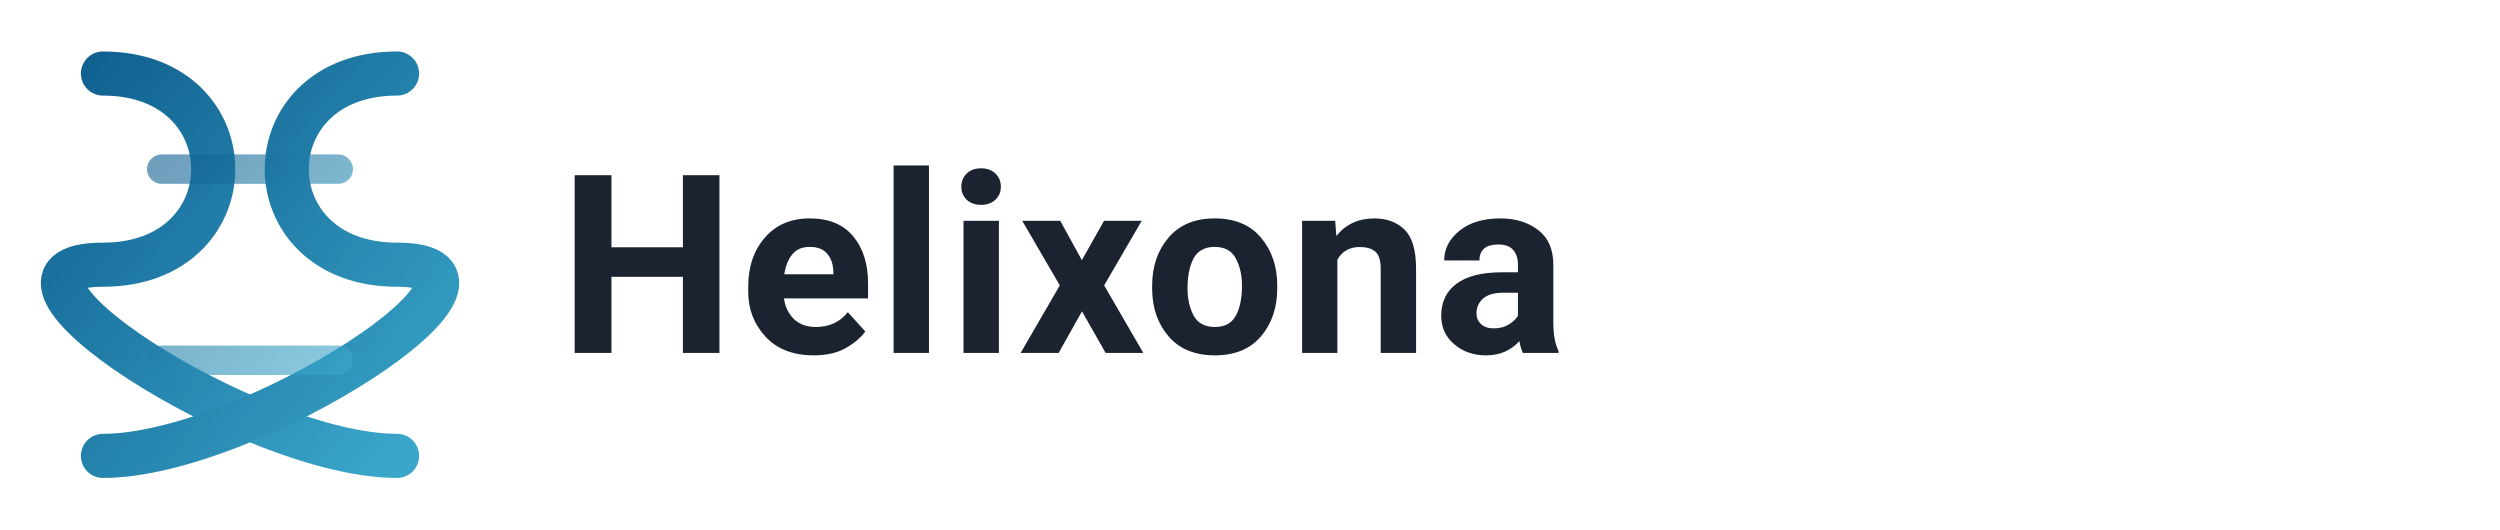
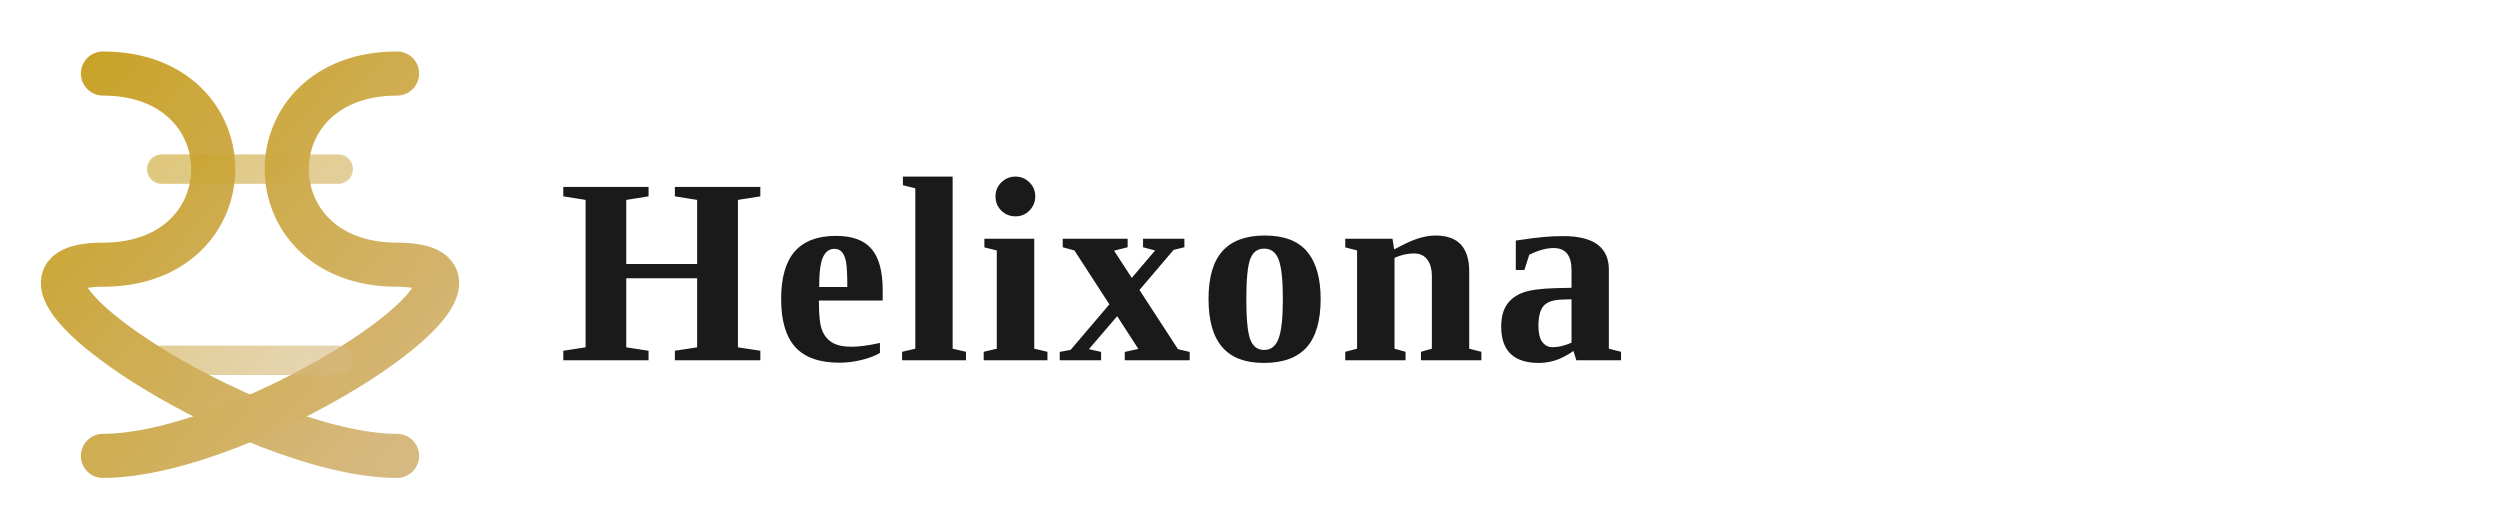
<svg xmlns="http://www.w3.org/2000/svg" viewBox="0 0 340 72" role="img" aria-label="Helixona">
  <defs>
    <linearGradient id="g" x1="0" y1="0" x2="1" y2="1">
-       <stop offset="0" stop-color="#0f5f8f" />
-       <stop offset="1" stop-color="#3aa6c9" />
+       <stop offset="0" stop-color="#c9a227" />
+       <stop offset="1" stop-color="#d6b981" />
    </linearGradient>
  </defs>
  <g fill="none" stroke="url(#g)" stroke-width="6" stroke-linecap="round">
    <path d="M14 10 C 34 10, 34 36, 14 36 S 34 62, 54 62" />
    <path d="M54 10 C 34 10, 34 36, 54 36 S 34 62, 14 62" />
    <path d="M22 23 H 46 M22 49 H 46" stroke-width="4" opacity="0.6" />
  </g>
-   <text x="76" y="48" font-family="system-ui, -apple-system, 'Segoe UI', Roboto, Arial, sans-serif" font-size="34" font-weight="700" fill="#1c2330" letter-spacing="0.5">Helixona</text>
+   <text x="76" y="49" font-family="'Playfair Display', Georgia, 'Times New Roman', serif" font-size="36" font-weight="600" fill="#1a1a1a" letter-spacing="1">Helixona</text>
</svg>
